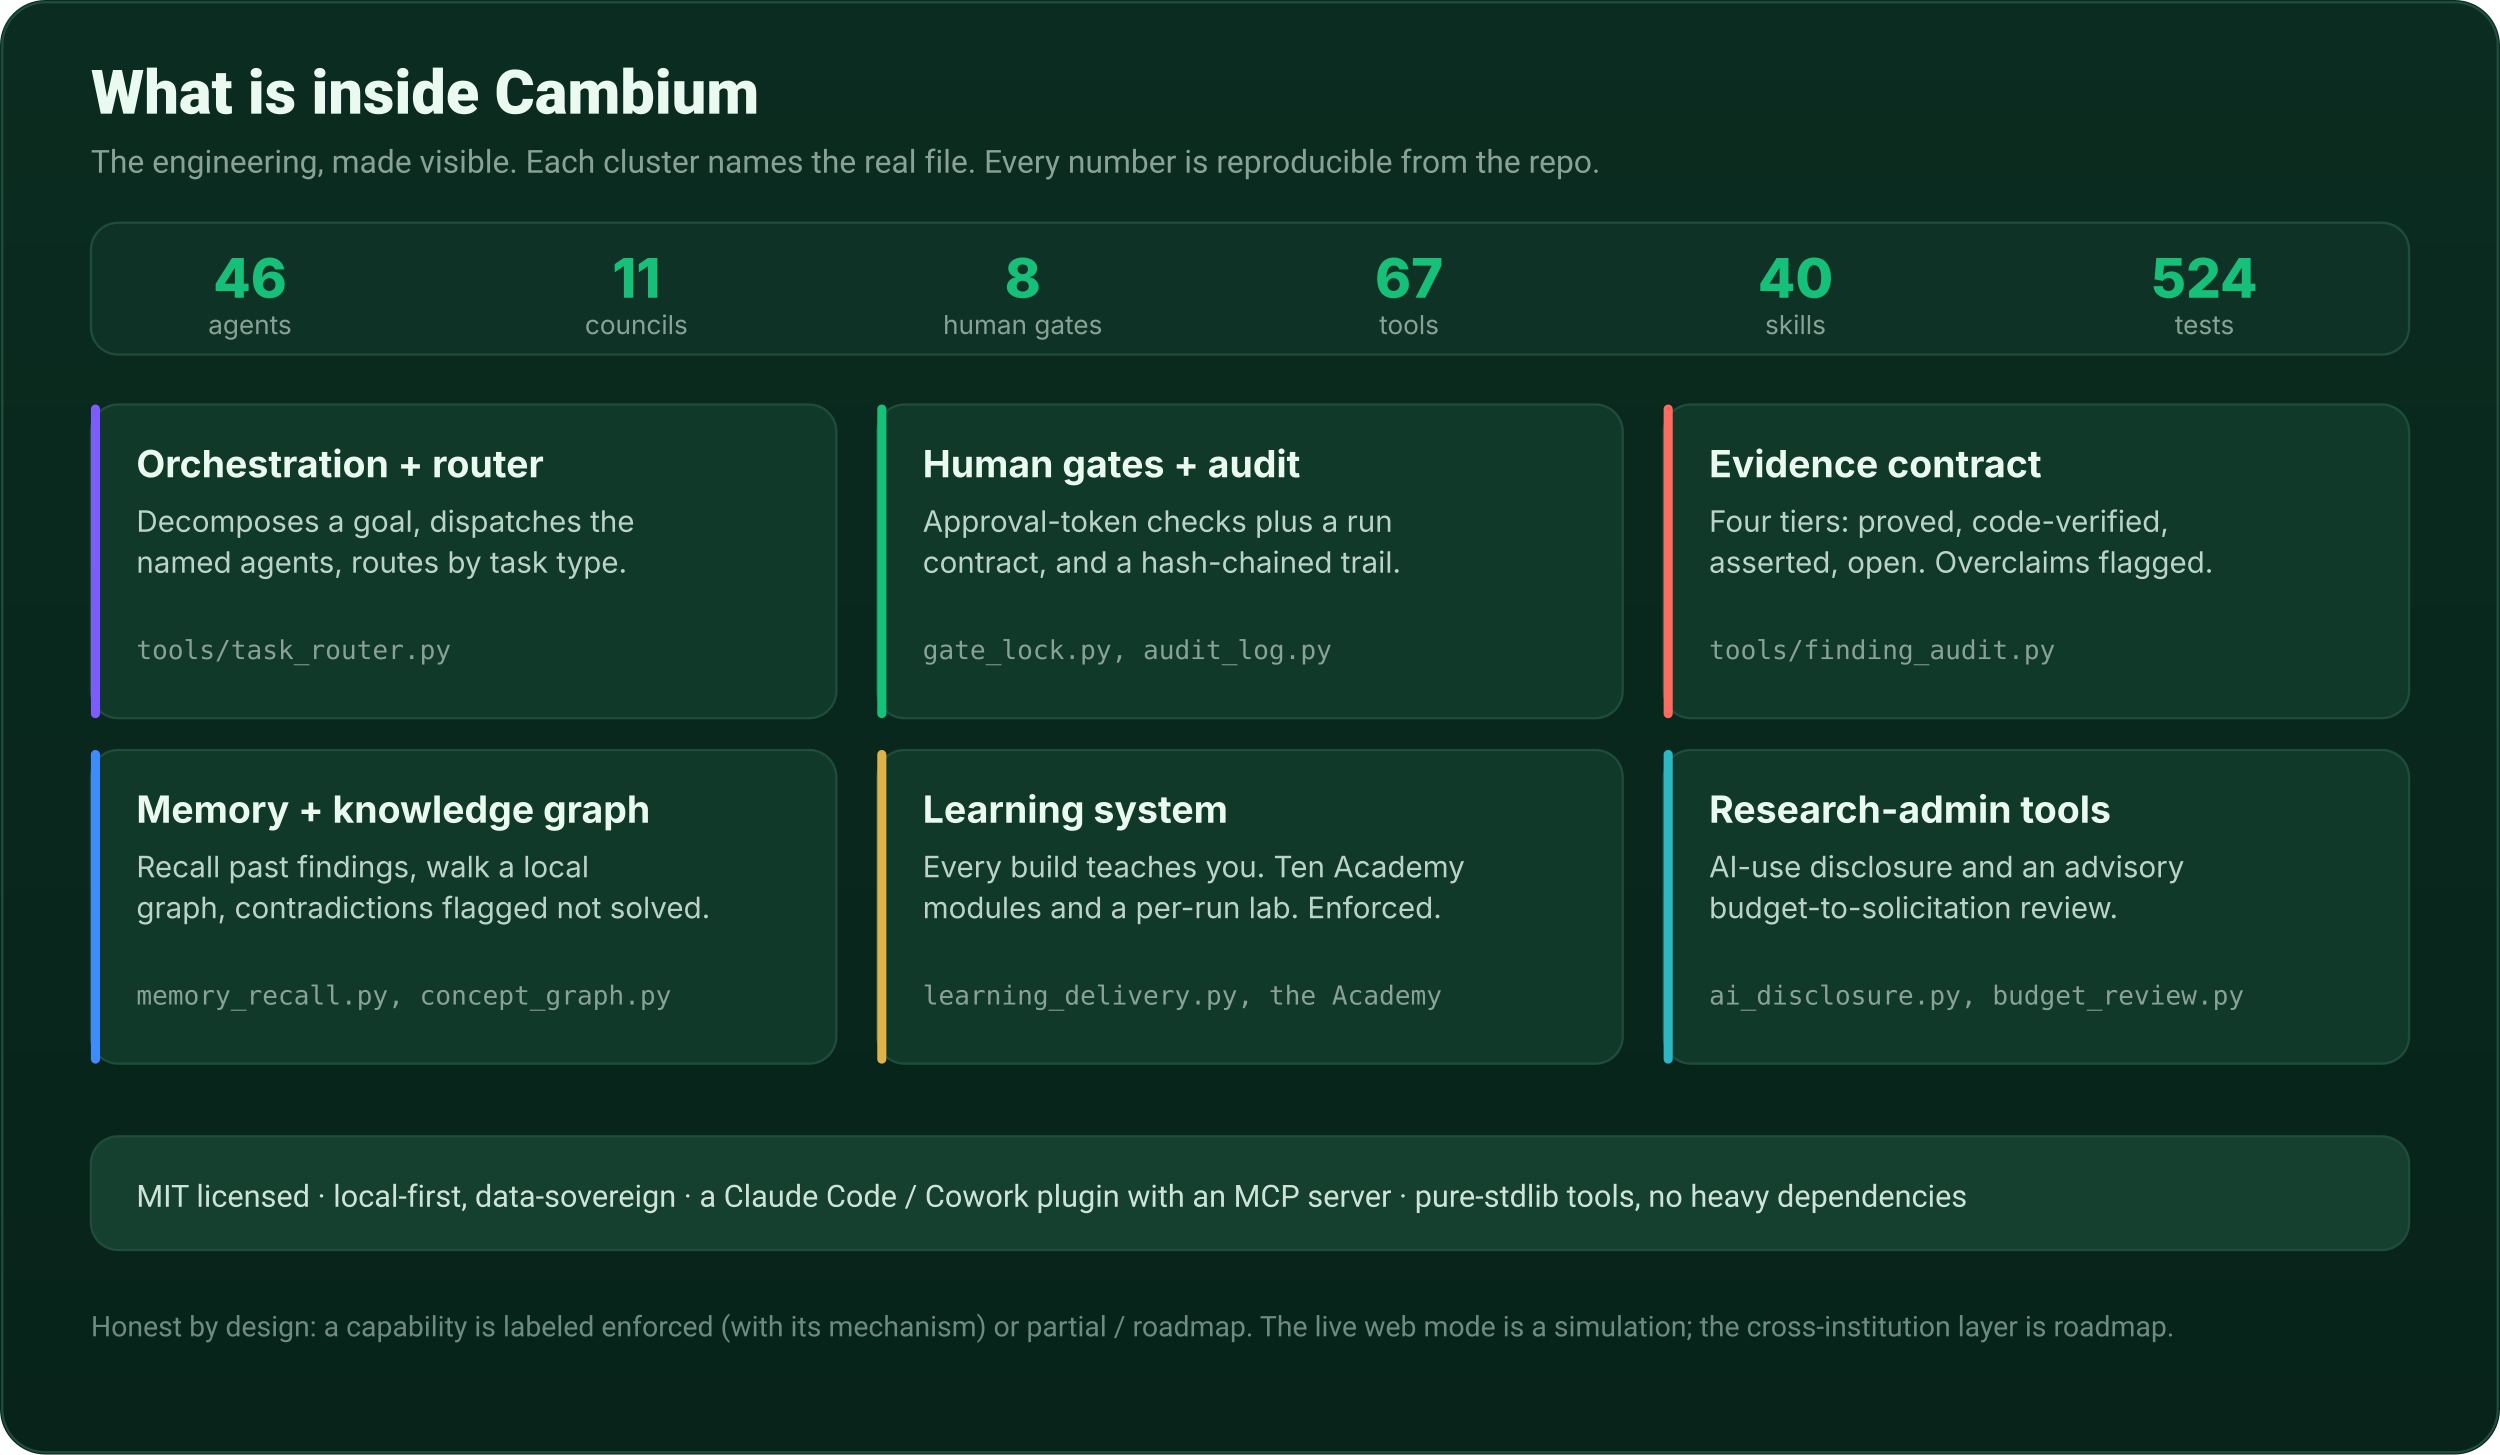
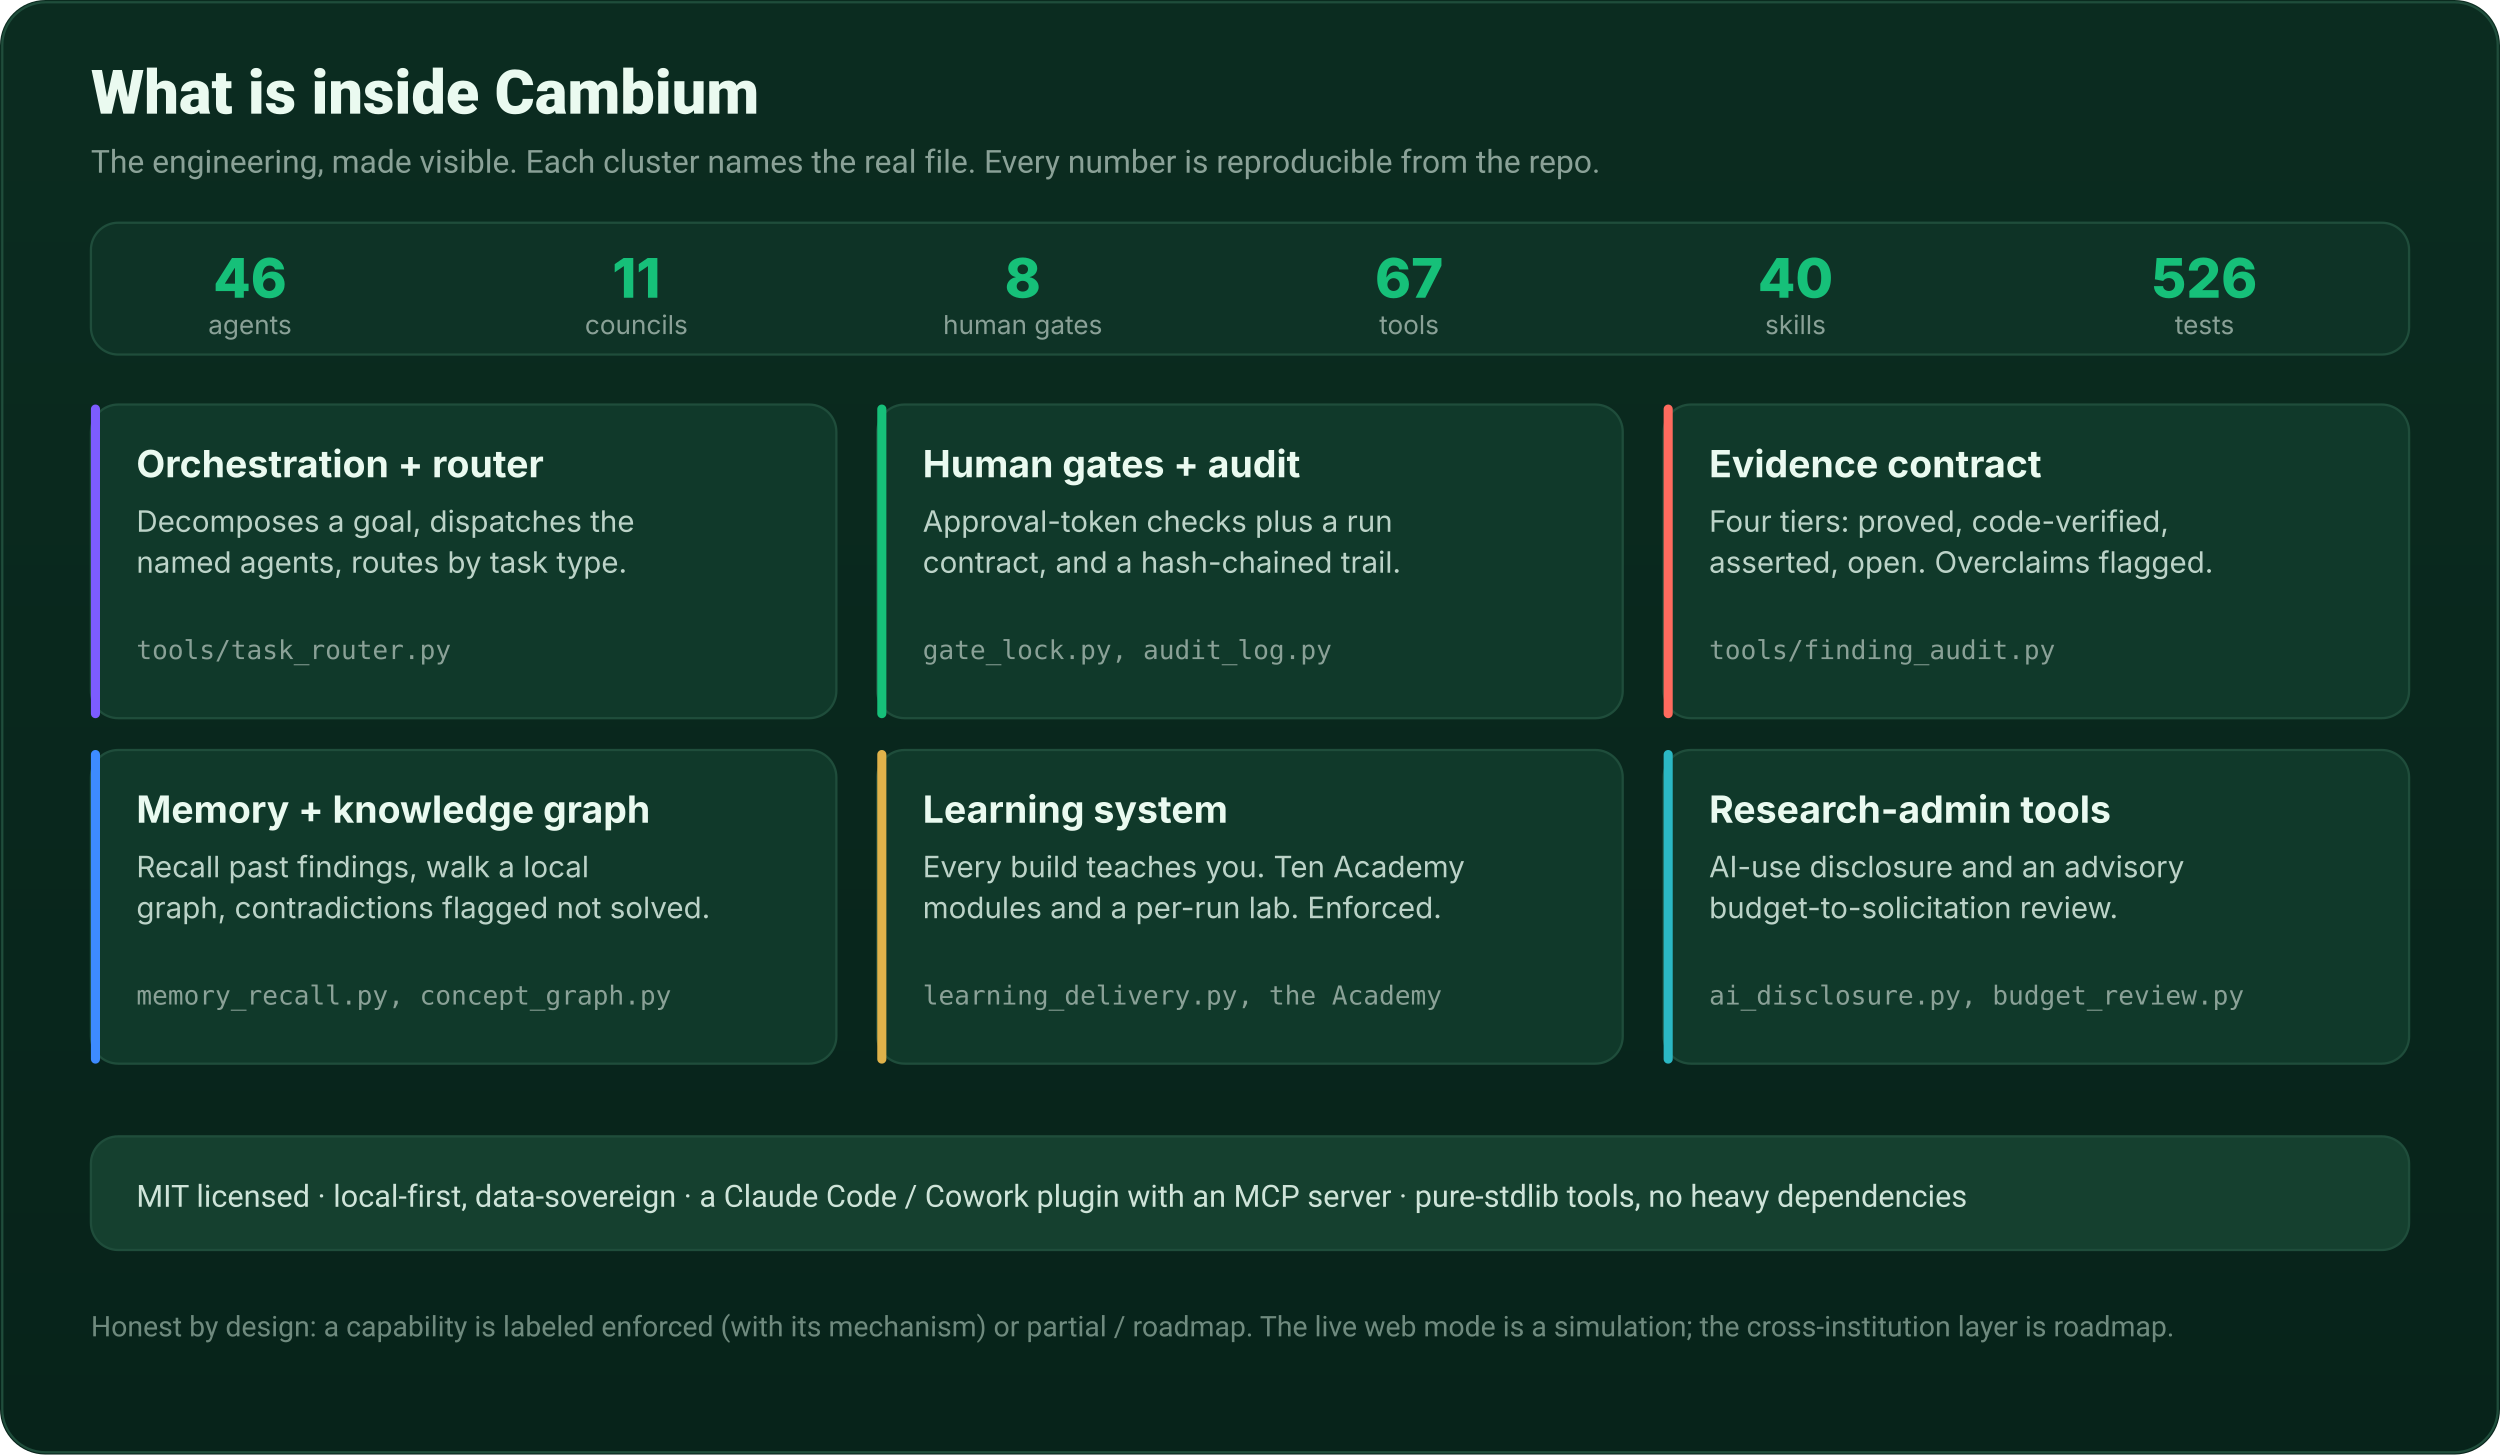
- <svg xmlns="http://www.w3.org/2000/svg" viewBox="0 0 1100 640" font-family="-apple-system,BlinkMacSystemFont,'Segoe UI',Roboto,Helvetica,Arial,sans-serif" role="img" aria-label="What is inside Cambium: capacity band (46 agents, 11 councils, 8 gates, 67 tools, 40 skills, 524 tests) and six engineering clusters: orchestration and router, human gates and audit, the evidence contract, memory and knowledge graph, the learning system, and research-administration tools, each naming its real file.">
+ <svg xmlns="http://www.w3.org/2000/svg" viewBox="0 0 1100 640" font-family="-apple-system,BlinkMacSystemFont,'Segoe UI',Roboto,Helvetica,Arial,sans-serif" role="img" aria-label="What is inside Cambium: capacity band (46 agents, 11 councils, 8 gates, 67 tools, 40 skills, 526 tests) and six engineering clusters: orchestration and router, human gates and audit, the evidence contract, memory and knowledge graph, the learning system, and research-administration tools, each naming its real file.">
  <defs>
    <linearGradient id="cbg" x1="0" y1="0" x2="0" y2="1">
      <stop offset="0%" stop-color="#0b2c20" />
      <stop offset="100%" stop-color="#07231a" />
    </linearGradient>
  </defs>
  <rect width="1100" height="640" rx="20" fill="url(#cbg)" />
  <rect x="1" y="1" width="1098" height="638" rx="19" fill="none" stroke="#1F4D3B" />
  <text x="40" y="50" font-size="27" font-weight="800" fill="#eafaf0">What is inside Cambium</text>
  <text x="40" y="76" font-size="14" fill="#8AA197">The engineering, made visible. Each cluster names the real file. Every number is reproducible from the repo.</text>
  <g transform="translate(40,98)">
    <rect width="1020" height="58" rx="12" fill="#0E3326" stroke="#1F4D3B" />
    <g font-family="-apple-system,Segoe UI,sans-serif">
      <text x="70" y="33" text-anchor="middle" font-size="24" font-weight="800" fill="#16C079">46</text>
      <text x="70" y="49" text-anchor="middle" font-size="11.5" fill="#8AA197">agents</text>
      <text x="240" y="33" text-anchor="middle" font-size="24" font-weight="800" fill="#16C079">11</text>
      <text x="240" y="49" text-anchor="middle" font-size="11.5" fill="#8AA197">councils</text>
      <text x="410" y="33" text-anchor="middle" font-size="24" font-weight="800" fill="#16C079">8</text>
      <text x="410" y="49" text-anchor="middle" font-size="11.5" fill="#8AA197">human gates</text>
      <text x="580" y="33" text-anchor="middle" font-size="24" font-weight="800" fill="#16C079">67</text>
      <text x="580" y="49" text-anchor="middle" font-size="11.5" fill="#8AA197">tools</text>
      <text x="750" y="33" text-anchor="middle" font-size="24" font-weight="800" fill="#16C079">40</text>
      <text x="750" y="49" text-anchor="middle" font-size="11.5" fill="#8AA197">skills</text>
-       <text x="930" y="33" text-anchor="middle" font-size="24" font-weight="800" fill="#16C079">524</text>
+       <text x="930" y="33" text-anchor="middle" font-size="24" font-weight="800" fill="#16C079">526</text>
      <text x="930" y="49" text-anchor="middle" font-size="11.5" fill="#8AA197">tests</text>
    </g>
  </g>
  <g font-family="-apple-system,Segoe UI,sans-serif">
    <g transform="translate(40,178)">
      <rect width="328" height="138" rx="12" fill="#10392a" stroke="#1F4D3B" stroke-left="3" />
      <rect width="4" height="138" rx="2" fill="#7C5CFF" />
      <text x="20" y="32" font-size="16.5" font-weight="700" fill="#eafaf0">Orchestration + router</text>
      <text x="20" y="56" font-size="13" fill="#bcd3c8">Decomposes a goal, dispatches the</text>
      <text x="20" y="74" font-size="13" fill="#bcd3c8">named agents, routes by task type.</text>
      <text x="20" y="112" font-size="11.5" font-family="ui-monospace,monospace" fill="#8AA197">tools/task_router.py</text>
    </g>
    <g transform="translate(386,178)">
      <rect width="328" height="138" rx="12" fill="#10392a" stroke="#1F4D3B" />
      <rect width="4" height="138" rx="2" fill="#16C079" />
      <text x="20" y="32" font-size="16.5" font-weight="700" fill="#eafaf0">Human gates + audit</text>
      <text x="20" y="56" font-size="13" fill="#bcd3c8">Approval-token checks plus a run</text>
      <text x="20" y="74" font-size="13" fill="#bcd3c8">contract, and a hash-chained trail.</text>
      <text x="20" y="112" font-size="11.5" font-family="ui-monospace,monospace" fill="#8AA197">gate_lock.py, audit_log.py</text>
    </g>
    <g transform="translate(732,178)">
      <rect width="328" height="138" rx="12" fill="#10392a" stroke="#1F4D3B" />
      <rect width="4" height="138" rx="2" fill="#FF6B5E" />
      <text x="20" y="32" font-size="16.5" font-weight="700" fill="#eafaf0">Evidence contract</text>
      <text x="20" y="56" font-size="13" fill="#bcd3c8">Four tiers: proved, code-verified,</text>
      <text x="20" y="74" font-size="13" fill="#bcd3c8">asserted, open. Overclaims flagged.</text>
      <text x="20" y="112" font-size="11.5" font-family="ui-monospace,monospace" fill="#8AA197">tools/finding_audit.py</text>
    </g>
    <g transform="translate(40,330)">
      <rect width="328" height="138" rx="12" fill="#10392a" stroke="#1F4D3B" />
      <rect width="4" height="138" rx="2" fill="#3D8BFF" />
      <text x="20" y="32" font-size="16.5" font-weight="700" fill="#eafaf0">Memory + knowledge graph</text>
      <text x="20" y="56" font-size="13" fill="#bcd3c8">Recall past findings, walk a local</text>
      <text x="20" y="74" font-size="13" fill="#bcd3c8">graph, contradictions flagged not solved.</text>
      <text x="20" y="112" font-size="11.5" font-family="ui-monospace,monospace" fill="#8AA197">memory_recall.py, concept_graph.py</text>
    </g>
    <g transform="translate(386,330)">
      <rect width="328" height="138" rx="12" fill="#10392a" stroke="#1F4D3B" />
      <rect width="4" height="138" rx="2" fill="#E0B24A" />
      <text x="20" y="32" font-size="16.5" font-weight="700" fill="#eafaf0">Learning system</text>
      <text x="20" y="56" font-size="13" fill="#bcd3c8">Every build teaches you. Ten Academy</text>
      <text x="20" y="74" font-size="13" fill="#bcd3c8">modules and a per-run lab. Enforced.</text>
      <text x="20" y="112" font-size="11.5" font-family="ui-monospace,monospace" fill="#8AA197">learning_delivery.py, the Academy</text>
    </g>
    <g transform="translate(732,330)">
      <rect width="328" height="138" rx="12" fill="#10392a" stroke="#1F4D3B" />
      <rect width="4" height="138" rx="2" fill="#2BB8C4" />
      <text x="20" y="32" font-size="16.5" font-weight="700" fill="#eafaf0">Research-admin tools</text>
      <text x="20" y="56" font-size="13" fill="#bcd3c8">AI-use disclosure and an advisory</text>
      <text x="20" y="74" font-size="13" fill="#bcd3c8">budget-to-solicitation review.</text>
      <text x="20" y="112" font-size="11.5" font-family="ui-monospace,monospace" fill="#8AA197">ai_disclosure.py, budget_review.py</text>
    </g>
  </g>
  <rect x="40" y="500" width="1020" height="50" rx="12" fill="#15402F" stroke="#1F4D3B" />
  <text x="60" y="531" font-size="13.5" fill="#cfe4d9">MIT licensed  ·  local-first, data-sovereign  ·  a Claude Code / Cowork plugin with an MCP server  ·  pure-stdlib tools, no heavy dependencies</text>
  <text x="40" y="588" font-size="12.5" fill="#6f8a7e">Honest by design: a capability is labeled enforced (with its mechanism) or partial / roadmap. The live web mode is a simulation; the cross-institution layer is roadmap.</text>
</svg>
